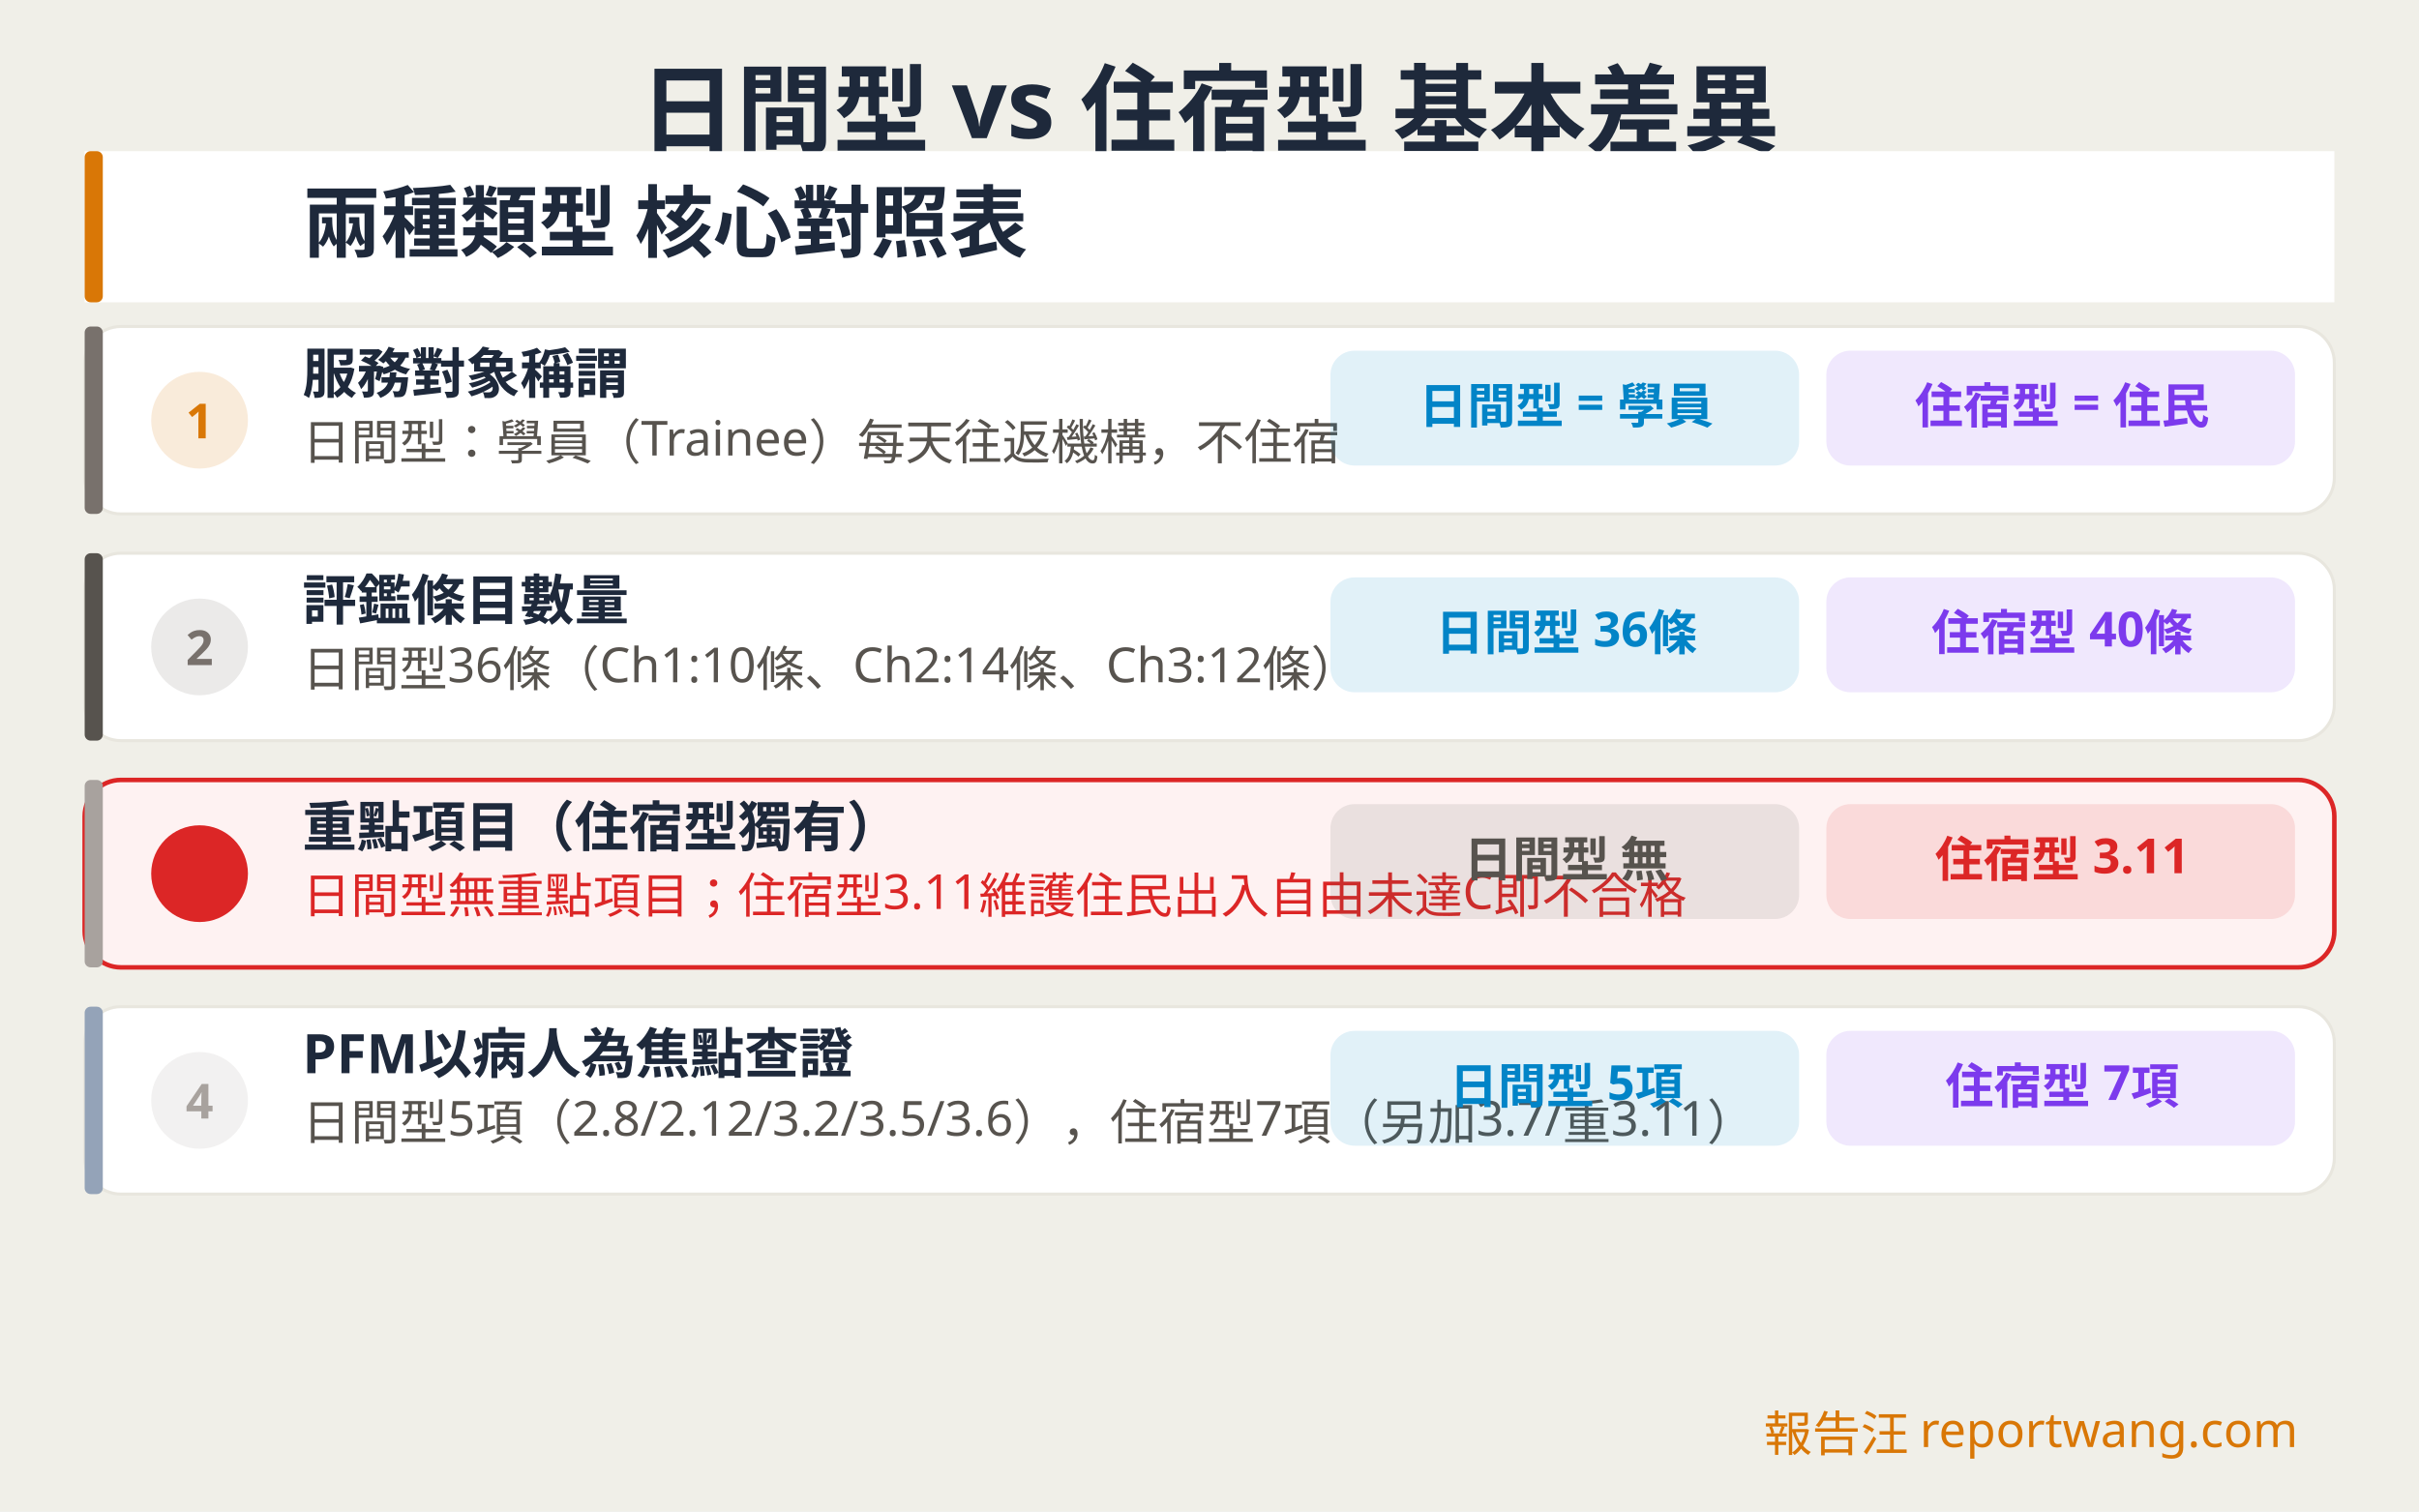
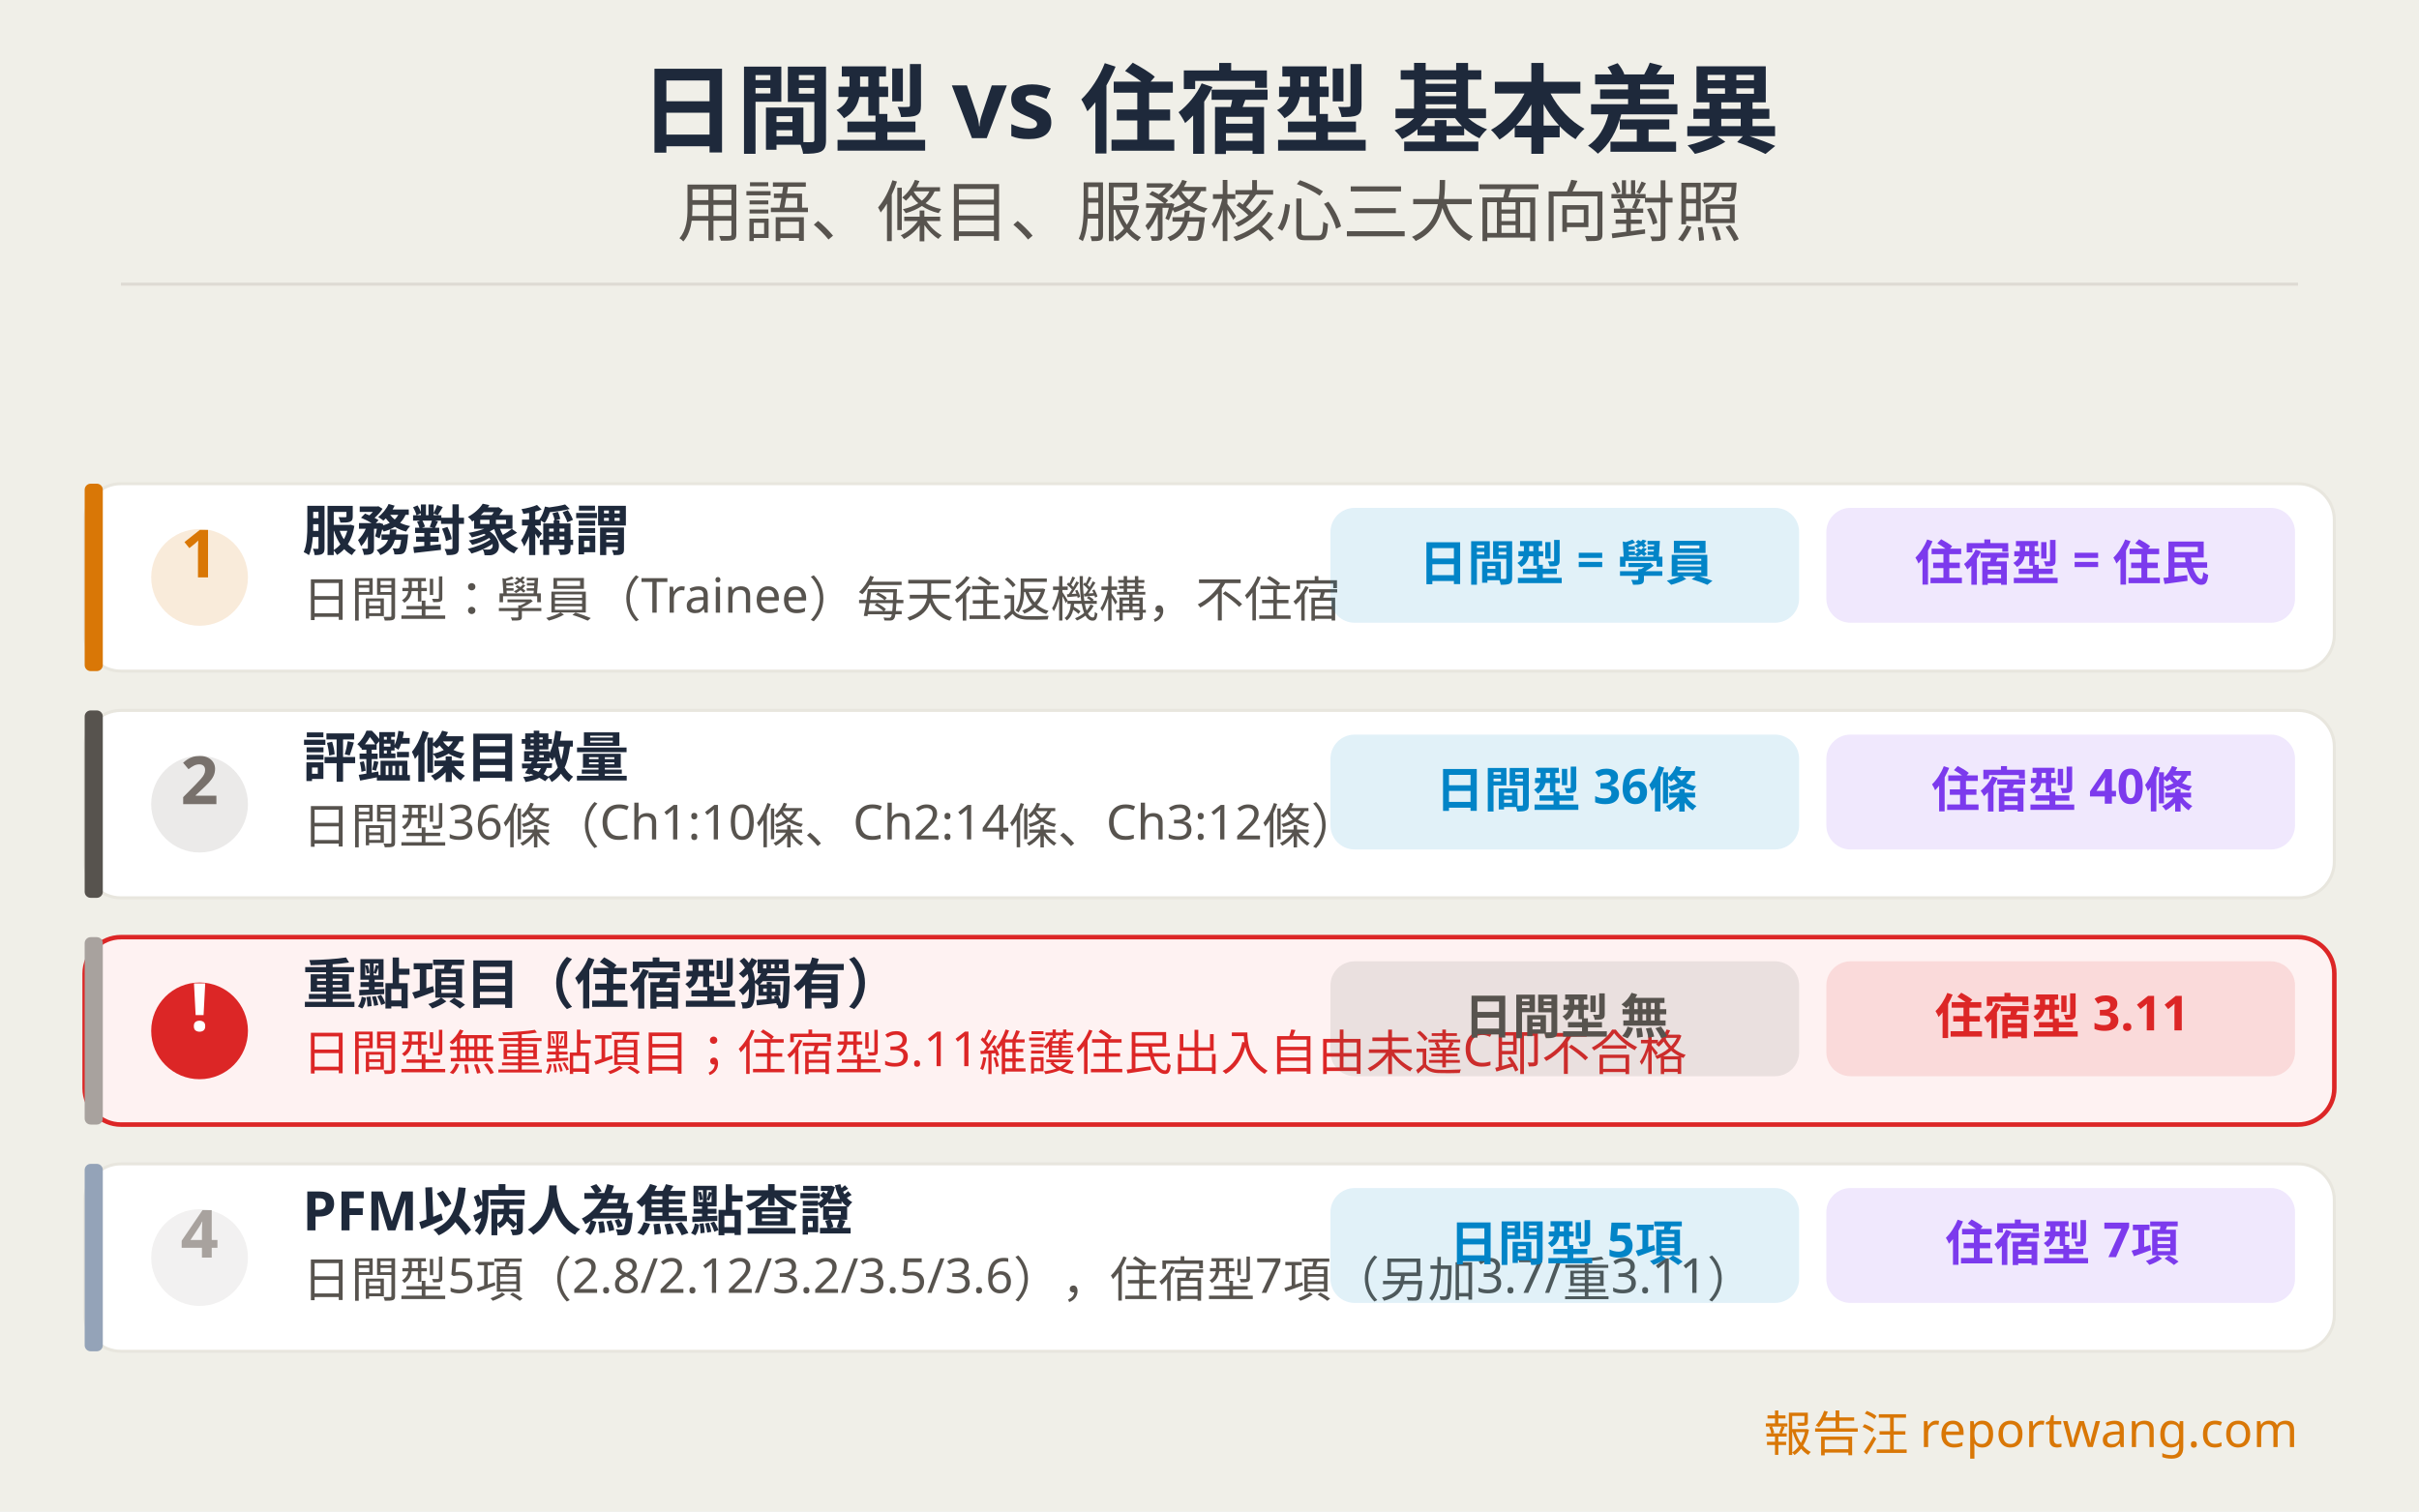
<svg xmlns="http://www.w3.org/2000/svg" width="800" height="500" viewBox="0 0 800 500" font-family="'Noto Sans TC', sans-serif">
  <rect width="800" height="500" fill="#f0efe8" />
  <text x="400" y="48" text-anchor="middle" font-size="32" fill="#1e293b" font-weight="700">日間型 vs 住宿型 基本差異</text>
  <text x="400" y="78" text-anchor="middle" font-size="22" fill="#57534e">用語、條目、服務核心三大面向對照</text>
  <line x1="40" y1="94" x2="760" y2="94" stroke="#dedad3" stroke-width="1" />
-   <rect x="28" y="50" width="744" height="50" rx="0" fill="white" />
-   <rect x="28" y="50" width="6" height="50" rx="2" fill="#d97706" />
-   <text x="100" y="83" font-size="26" fill="#1e293b" font-weight="700">兩種類型 核心對照表</text>
-   <rect x="28" y="108" width="744" height="62" rx="12" fill="white" stroke="#e8e6de" stroke-width="1" />
-   <rect x="28" y="108" width="6" height="62" rx="2" fill="#78716c" />
-   <circle cx="66" cy="139" r="16" fill="#d97706" opacity="0.15" />
-   <text x="66" y="145" font-size="16" fill="#d97706" text-anchor="middle" font-weight="900">1</text>
-   <text x="100" y="130" font-size="18" fill="#1e293b" font-weight="700">服務對象稱謂</text>
-   <text x="100" y="152" font-size="16" fill="#57534e">日間型：學員（Trainee）每天往返機構，不住宿</text>
-   <rect x="440" y="116" width="155" height="38" rx="8" fill="#0284c7" opacity="0.12" />
-   <text x="518" y="140" font-size="16" fill="#0284c7" text-anchor="middle" font-weight="700">日間型 = 學員</text>
-   <rect x="604" y="116" width="155" height="38" rx="8" fill="#7c3aed" opacity="0.12" />
-   <text x="682" y="140" font-size="16" fill="#7c3aed" text-anchor="middle" font-weight="700">住宿型 = 住民</text>
-   <rect x="28" y="183" width="744" height="62" rx="12" fill="white" stroke="#e8e6de" stroke-width="1" />
-   <rect x="28" y="183" width="6" height="62" rx="2" fill="#57534e" />
-   <circle cx="66" cy="214" r="16" fill="#78716c" opacity="0.15" />
-   <text x="66" y="220" font-size="16" fill="#78716c" text-anchor="middle" font-weight="900">2</text>
-   <text x="100" y="205" font-size="18" fill="#1e293b" font-weight="700">評鑑條目數量</text>
-   <text x="100" y="227" font-size="16" fill="#57534e">日間型36條（Ch1:10條、Ch2:14條、Ch3:12條）</text>
-   <rect x="440" y="191" width="155" height="38" rx="8" fill="#0284c7" opacity="0.12" />
-   <text x="518" y="215" font-size="16" fill="#0284c7" text-anchor="middle" font-weight="700">日間型 36條</text>
-   <rect x="604" y="191" width="155" height="38" rx="8" fill="#7c3aed" opacity="0.12" />
-   <text x="682" y="215" font-size="16" fill="#7c3aed" text-anchor="middle" font-weight="700">住宿型 40條</text>
-   <rect x="28" y="258" width="744" height="62" rx="12" fill="#fef2f2" stroke="#dc2626" stroke-width="1.5" />
-   <rect x="28" y="258" width="6" height="62" rx="2" fill="#a8a29e" />
-   <circle cx="66" cy="289" r="16" fill="#dc2626" />
-   <polygon points="66,279 60,297 72,297" fill="none" stroke="#dc2626" stroke-width="2" />
-   <text x="66" y="295" font-size="14" fill="#dc2626" text-anchor="middle" font-weight="900">!</text>
-   <text x="100" y="280" font-size="18" fill="#1e293b" font-weight="700">重點項目（住宿型獨有）</text>
-   <text x="100" y="302" font-size="16" fill="#dc2626">日間型無重點項目；住宿型3.11維護住民出入自由未達C即不合格</text>
-   <rect x="440" y="266" width="155" height="38" rx="8" fill="#57534e" opacity="0.12" />
-   <text x="518" y="290" font-size="16" fill="#57534e" text-anchor="middle" font-weight="700">日間型 無</text>
-   <rect x="604" y="266" width="155" height="38" rx="8" fill="#dc2626" opacity="0.12" />
-   <text x="682" y="290" font-size="16" fill="#dc2626" text-anchor="middle" font-weight="700">住宿型 3.11</text>
-   <rect x="28" y="333" width="744" height="62" rx="12" fill="white" stroke="#e8e6de" stroke-width="1" />
-   <rect x="28" y="333" width="6" height="62" rx="2" fill="#94a3b8" />
-   <circle cx="66" cy="364" r="16" fill="#a8a29e" opacity="0.15" />
-   <text x="66" y="370" font-size="16" fill="#a8a29e" text-anchor="middle" font-weight="900">4</text>
-   <text x="100" y="355" font-size="18" fill="#1e293b" font-weight="700">PFM以病人為焦點查證</text>
-   <text x="100" y="377" font-size="16" fill="#57534e">日間型5項（2.8/2.12/3.2/3.5/3.6），住宿型7項（另加3.7/重3.11）</text>
-   <rect x="440" y="341" width="155" height="38" rx="8" fill="#0284c7" opacity="0.12" />
-   <text x="518" y="365" font-size="16" fill="#0284c7" text-anchor="middle" font-weight="700">日間型 5項</text>
-   <rect x="604" y="341" width="155" height="38" rx="8" fill="#7c3aed" opacity="0.12" />
-   <text x="682" y="365" font-size="16" fill="#7c3aed" text-anchor="middle" font-weight="700">住宿型 7項</text>
+   <rect x="28" y="160" width="744" height="62" rx="12" fill="white" stroke="#e8e6de" stroke-width="1" />
+   <rect x="28" y="160" width="6" height="62" rx="2" fill="#d97706" />
+   <circle cx="66" cy="191" r="16" fill="#d97706" opacity="0.15" />
+   <text x="66" y="191" font-size="22" fill="#d97706" text-anchor="middle" font-weight="900">1</text>
+   <text x="100" y="182" font-size="18" fill="#1e293b" font-weight="700">服務對象稱謂</text>
+   <text x="100" y="204" font-size="16" fill="#57534e">日間型：學員（Trainee）每天往返機構，不住宿</text>
+   <rect x="440" y="168" width="155" height="38" rx="8" fill="#0284c7" opacity="0.12" />
+   <text x="518" y="192" font-size="16" fill="#0284c7" text-anchor="middle" font-weight="700">日間型 = 學員</text>
+   <rect x="604" y="168" width="155" height="38" rx="8" fill="#7c3aed" opacity="0.12" />
+   <text x="682" y="192" font-size="16" fill="#7c3aed" text-anchor="middle" font-weight="700">住宿型 = 住民</text>
+   <rect x="28" y="235" width="744" height="62" rx="12" fill="white" stroke="#e8e6de" stroke-width="1" />
+   <rect x="28" y="235" width="6" height="62" rx="2" fill="#57534e" />
+   <circle cx="66" cy="266" r="16" fill="#78716c" opacity="0.15" />
+   <text x="66" y="266" font-size="22" fill="#78716c" text-anchor="middle" font-weight="900">2</text>
+   <text x="100" y="257" font-size="18" fill="#1e293b" font-weight="700">評鑑條目數量</text>
+   <text x="100" y="279" font-size="16" fill="#57534e">日間型36條（Ch1:10條、Ch2:14條、Ch3:12條）</text>
+   <rect x="440" y="243" width="155" height="38" rx="8" fill="#0284c7" opacity="0.12" />
+   <text x="518" y="267" font-size="16" fill="#0284c7" text-anchor="middle" font-weight="700">日間型 36條</text>
+   <rect x="604" y="243" width="155" height="38" rx="8" fill="#7c3aed" opacity="0.12" />
+   <text x="682" y="267" font-size="16" fill="#7c3aed" text-anchor="middle" font-weight="700">住宿型 40條</text>
+   <rect x="28" y="310" width="744" height="62" rx="12" fill="#fef2f2" stroke="#dc2626" stroke-width="1.5" />
+   <rect x="28" y="310" width="6" height="62" rx="2" fill="#a8a29e" />
+   <circle cx="66" cy="341" r="16" fill="#dc2626" />
+   <polygon points="66,331 60,349 72,349" fill="none" stroke="#dc2626" stroke-width="2" />
+   <text x="66" y="341" font-size="22" fill="white" text-anchor="middle" font-weight="900">!</text>
+   <text x="100" y="332" font-size="18" fill="#1e293b" font-weight="700">重點項目（住宿型獨有）</text>
+   <text x="100" y="354" font-size="16" fill="#dc2626">日間型無重點項目；住宿型3.11維護住民出入自由未達C即不合格</text>
+   <rect x="440" y="318" width="155" height="38" rx="8" fill="#57534e" opacity="0.12" />
+   <text x="518" y="342" font-size="16" fill="#57534e" text-anchor="middle" font-weight="700">日間型 無</text>
+   <rect x="604" y="318" width="155" height="38" rx="8" fill="#dc2626" opacity="0.12" />
+   <text x="682" y="342" font-size="16" fill="#dc2626" text-anchor="middle" font-weight="700">住宿型 3.11</text>
+   <rect x="28" y="385" width="744" height="62" rx="12" fill="white" stroke="#e8e6de" stroke-width="1" />
+   <rect x="28" y="385" width="6" height="62" rx="2" fill="#94a3b8" />
+   <circle cx="66" cy="416" r="16" fill="#a8a29e" opacity="0.15" />
+   <text x="66" y="416" font-size="22" fill="#a8a29e" text-anchor="middle" font-weight="900">4</text>
+   <text x="100" y="407" font-size="18" fill="#1e293b" font-weight="700">PFM以病人為焦點查證</text>
+   <text x="100" y="429" font-size="16" fill="#57534e">日間型5項（2.8/2.12/3.2/3.5/3.6），住宿型7項（另加3.7/重3.11）</text>
+   <rect x="440" y="393" width="155" height="38" rx="8" fill="#0284c7" opacity="0.12" />
+   <text x="518" y="417" font-size="16" fill="#0284c7" text-anchor="middle" font-weight="700">日間型 5項</text>
+   <rect x="604" y="393" width="155" height="38" rx="8" fill="#7c3aed" opacity="0.12" />
+   <text x="682" y="417" font-size="16" fill="#7c3aed" text-anchor="middle" font-weight="700">住宿型 7項</text>
  <text x="760" y="480" font-size="16" fill="#d97706" text-anchor="end" font-weight="400">報告汪 reportwang.com</text>
</svg>
